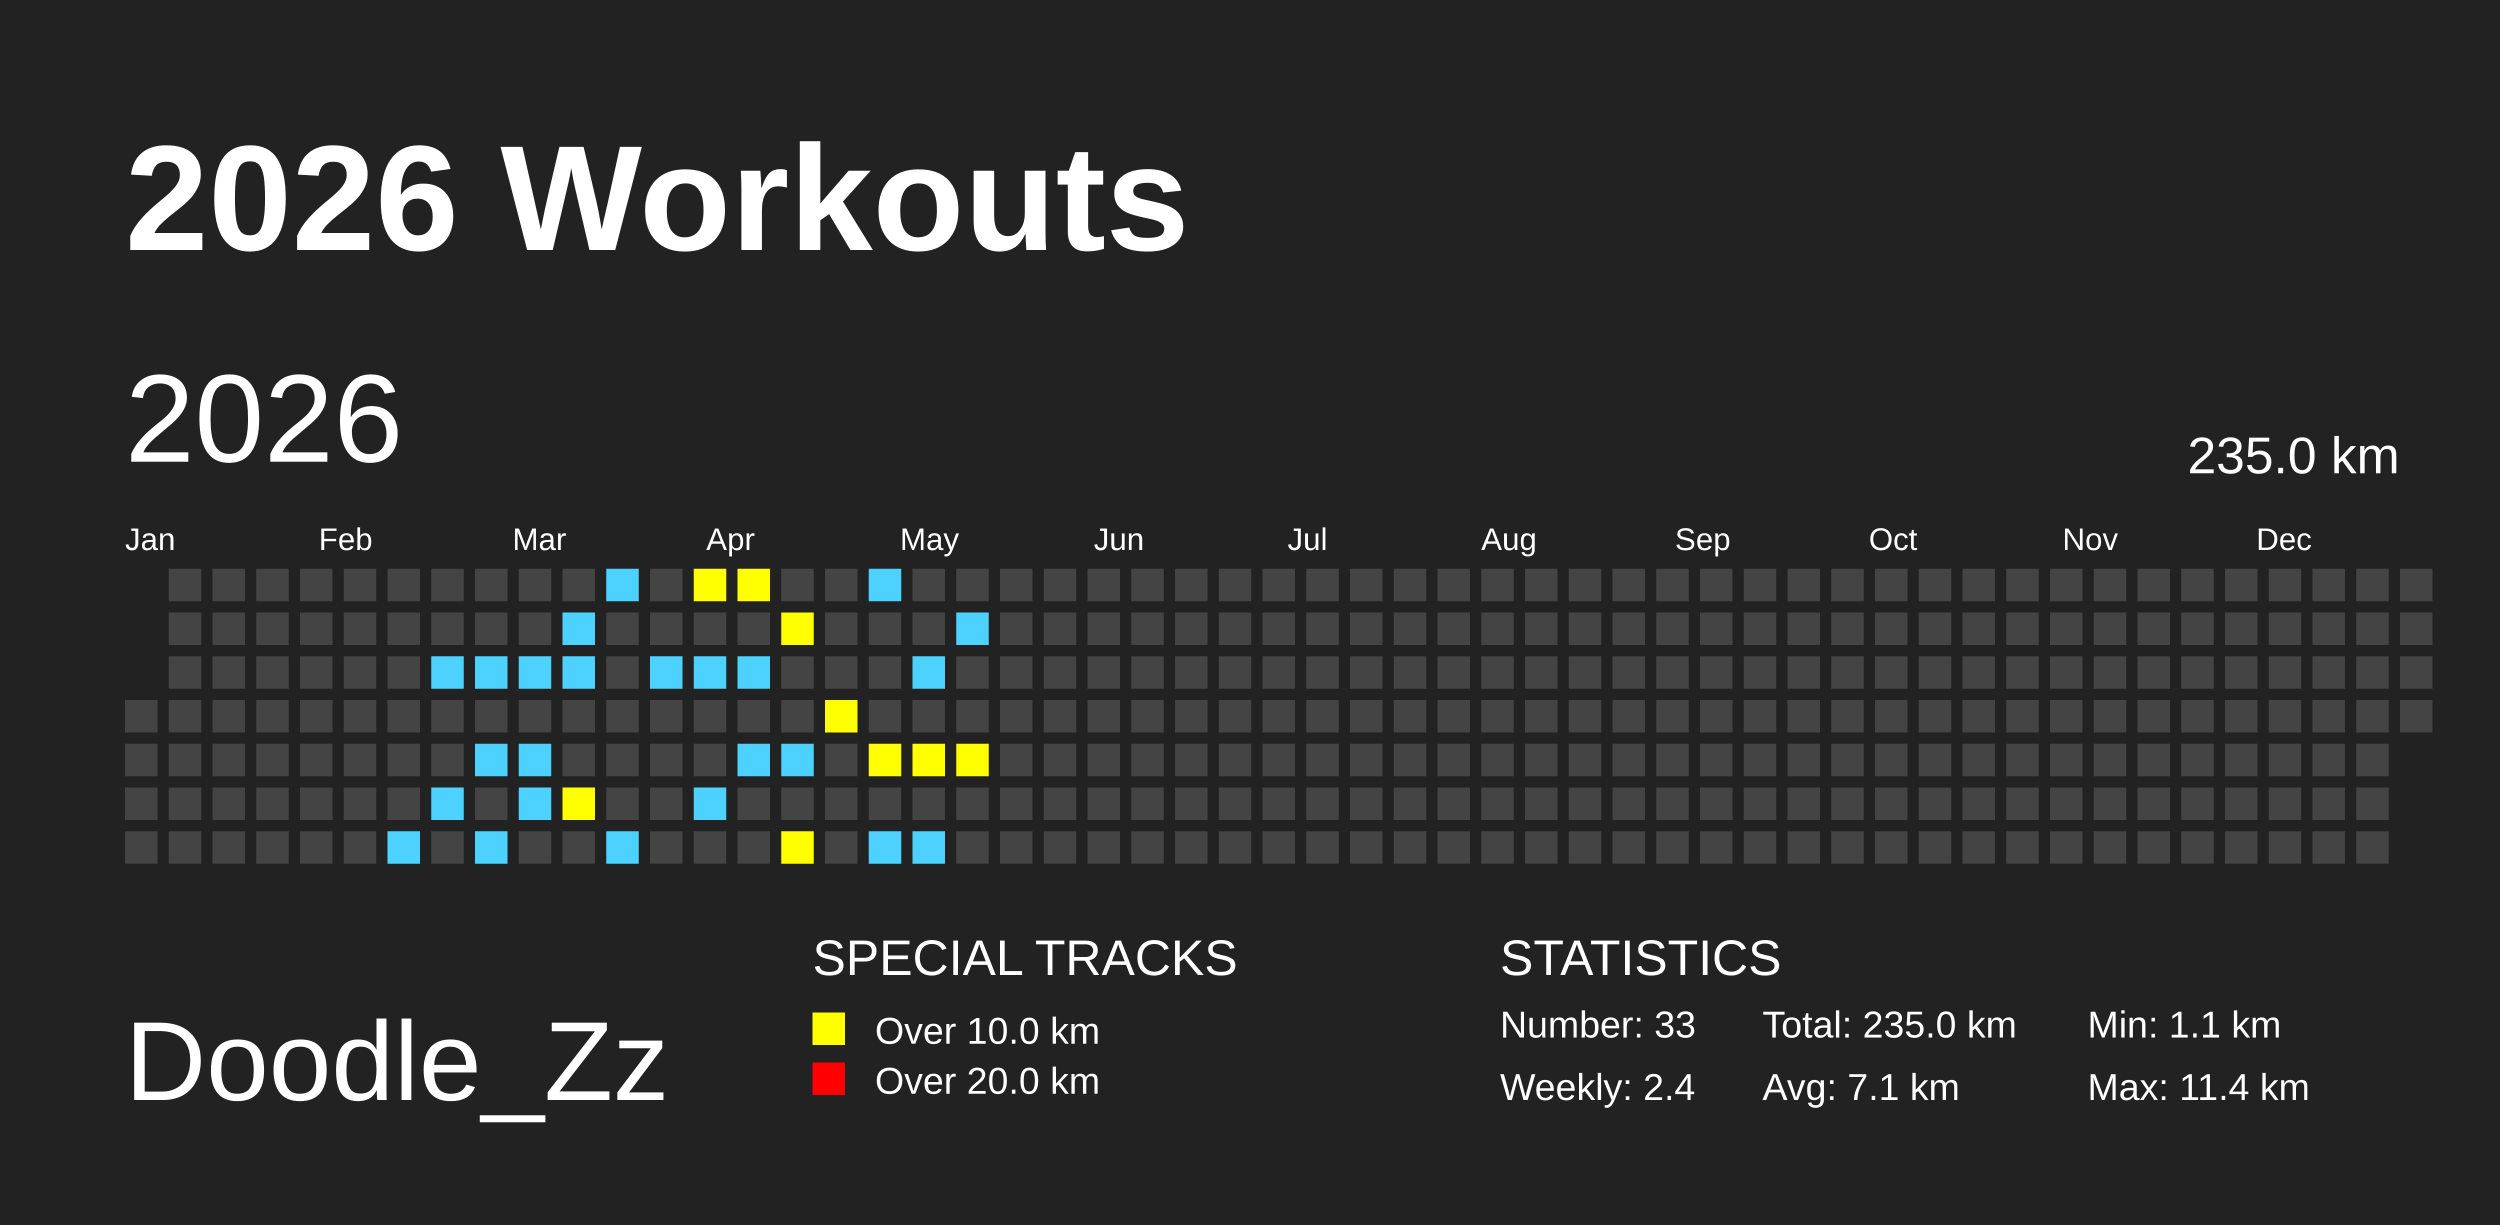
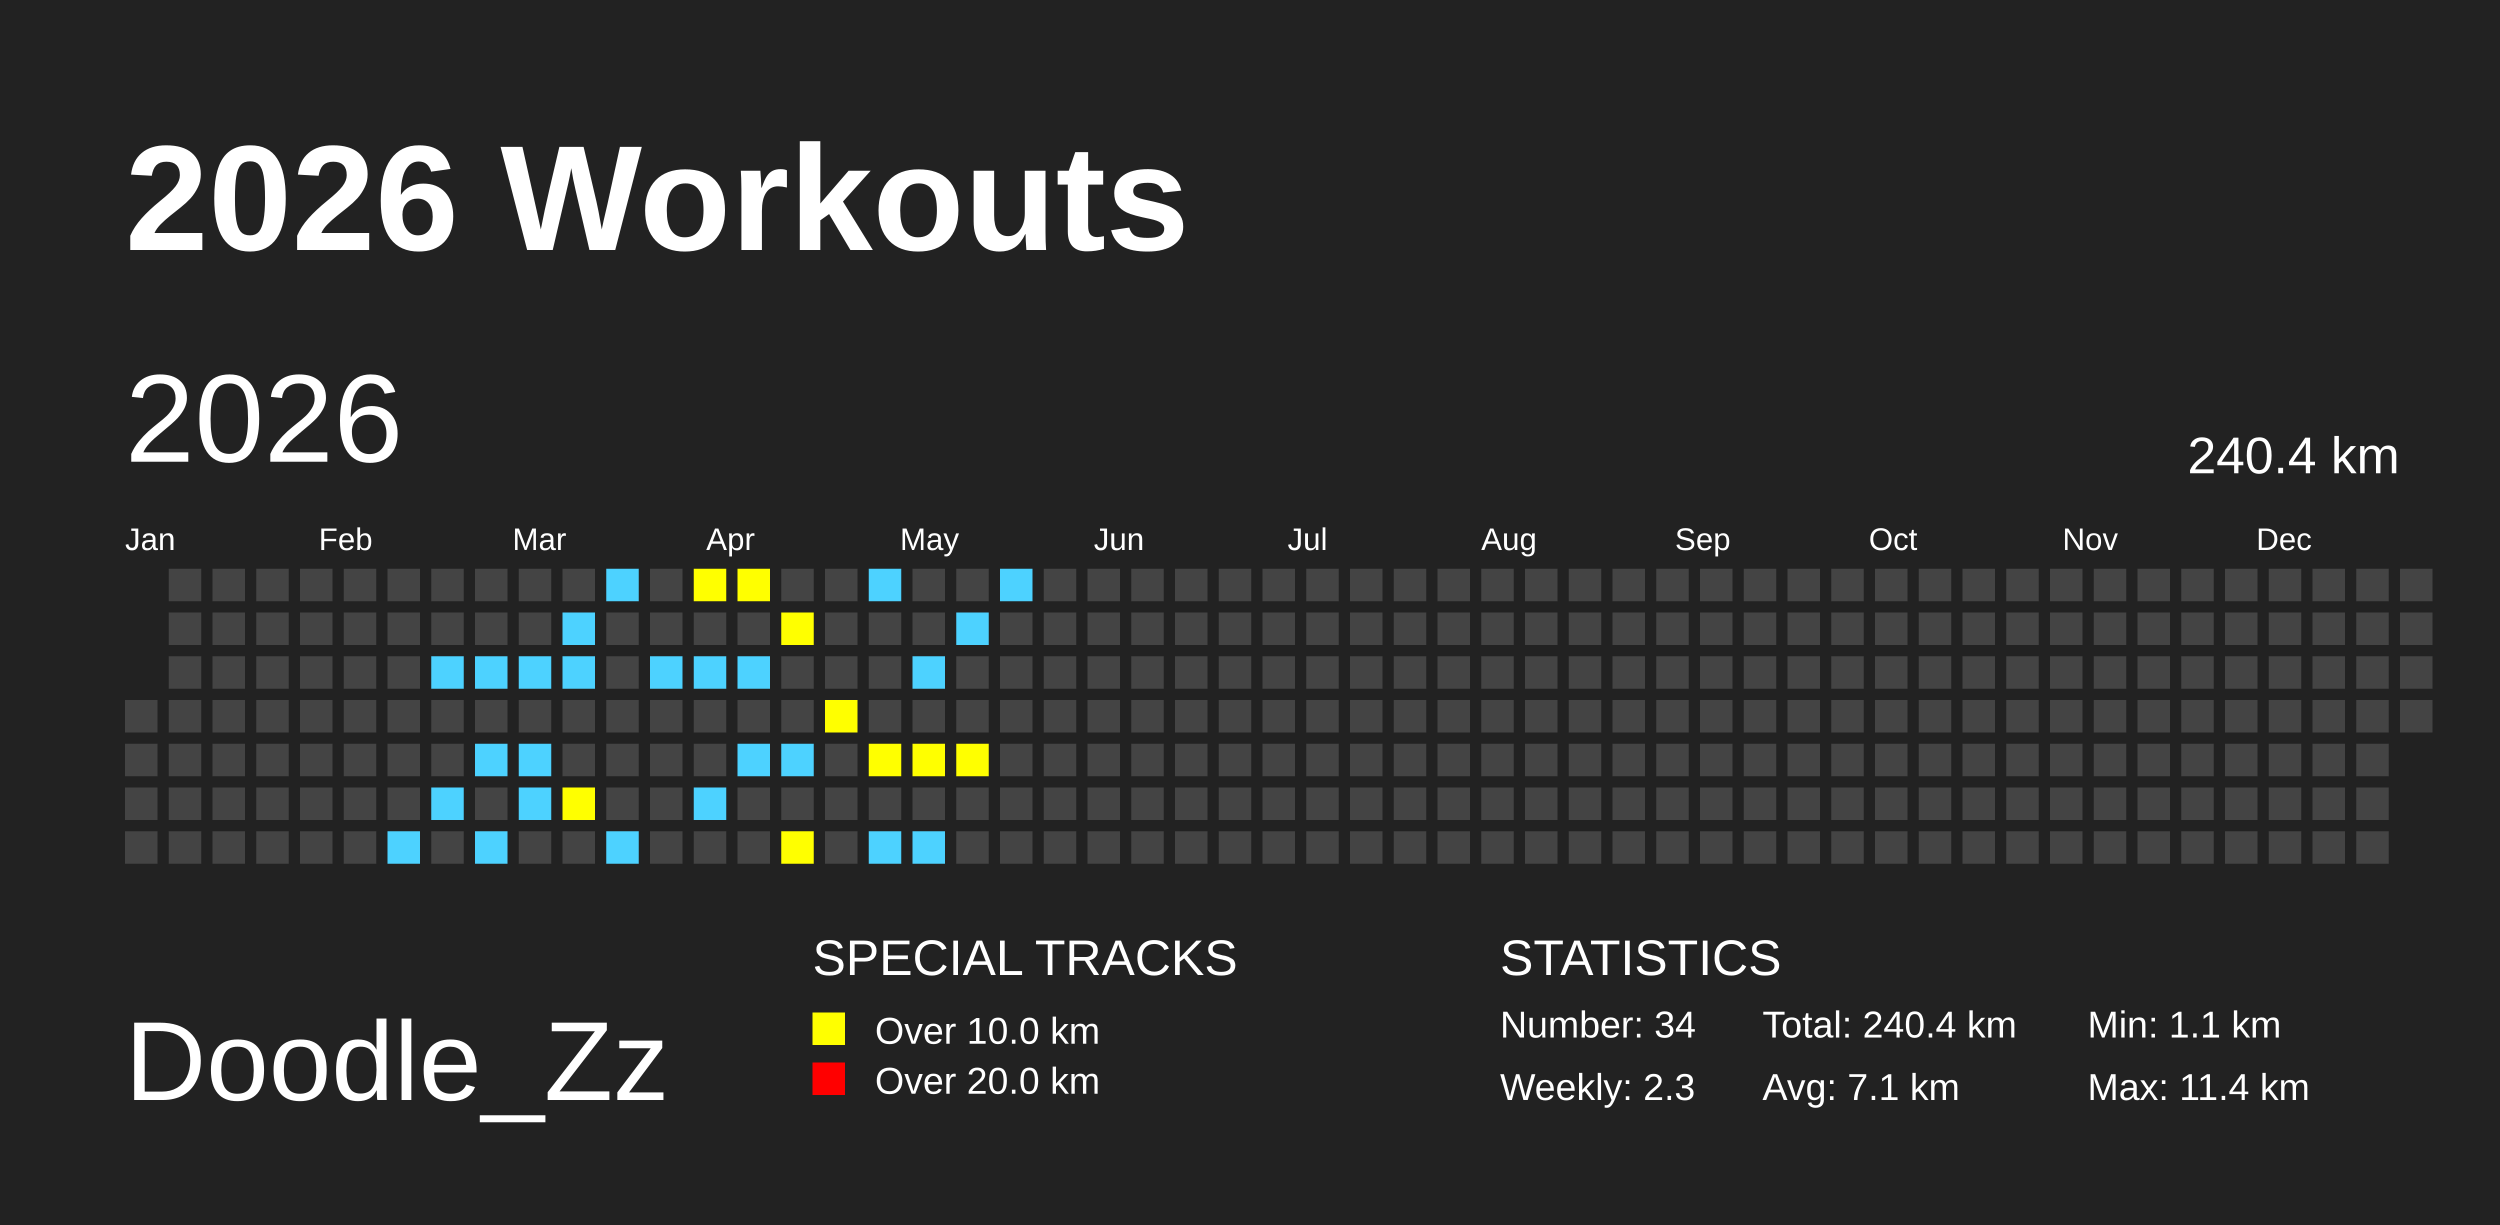
<svg xmlns="http://www.w3.org/2000/svg" baseProfile="full" height="98mm" version="1.1" viewBox="0,0,200,98" width="200mm">
  <defs />
  <rect fill="#222222" height="98" width="200" x="0" y="0" />
  <text fill="#FFFFFF" style="font-size:12px; font-family:Arial; font-weight:bold;" x="10" y="20">2026 Workouts</text>
  <text fill="#FFFFFF" style="font-size:9px; font-family:Arial" x="10" y="88">Doodle_Zz</text>
  <text fill="#FFFFFF" style="font-size:4px; font-family:Arial" x="65" y="78">SPECIAL TRACKS</text>
  <rect fill="yellow" height="2.6" width="2.6" x="65" y="81" />
  <text fill="#FFFFFF" style="font-size:3px; font-family:Arial" x="70" y="83.5">Over 10.0 km</text>
  <rect fill="red" height="2.6" width="2.6" x="65" y="85" />
  <text fill="#FFFFFF" style="font-size:3px; font-family:Arial" x="70" y="87.5">Over 20.0 km</text>
  <text fill="#FFFFFF" style="font-size:4px; font-family:Arial" x="120" y="78">STATISTICS</text>
-   <text fill="#FFFFFF" style="font-size:3px; font-family:Arial" x="120" y="83">Number: 33</text>
-   <text fill="#FFFFFF" style="font-size:3px; font-family:Arial" x="120" y="88">Weekly: 2.4</text>
-   <text fill="#FFFFFF" style="font-size:3px; font-family:Arial" x="141" y="83">Total: 235.0 km</text>
+   <text fill="#FFFFFF" style="font-size:3px; font-family:Arial" x="120" y="83">Number: 34</text>
+   <text fill="#FFFFFF" style="font-size:3px; font-family:Arial" x="120" y="88">Weekly: 2.3</text>
+   <text fill="#FFFFFF" style="font-size:3px; font-family:Arial" x="141" y="83">Total: 240.4 km</text>
  <text fill="#FFFFFF" style="font-size:3px; font-family:Arial" x="141" y="88">Avg: 7.1 km</text>
  <text fill="#FFFFFF" style="font-size:3px; font-family:Arial" x="167" y="83">Min: 1.1 km</text>
  <text fill="#FFFFFF" style="font-size:3px; font-family:Arial" x="167" y="88">Max: 11.4 km</text>
  <text dominant-baseline="hanging" fill="#FFFFFF" style="font-size:10.0px; font-family:Arial;" x="10" y="30">2026</text>
-   <text dominant-baseline="hanging" fill="#FFFFFF" style="font-size:4.125px; font-family:Arial;" x="175" y="35">235.0 km</text>
+   <text dominant-baseline="hanging" fill="#FFFFFF" style="font-size:4.125px; font-family:Arial;" x="175" y="35">240.4 km</text>
  <text fill="#FFFFFF" style="font-size:2.5px; font-family:Arial" x="10.0" y="44">Jan</text>
  <text fill="#FFFFFF" style="font-size:2.5px; font-family:Arial" x="25.5" y="44">Feb</text>
  <text fill="#FFFFFF" style="font-size:2.5px; font-family:Arial" x="41.0" y="44">Mar</text>
  <text fill="#FFFFFF" style="font-size:2.5px; font-family:Arial" x="56.5" y="44">Apr</text>
  <text fill="#FFFFFF" style="font-size:2.5px; font-family:Arial" x="72.0" y="44">May</text>
  <text fill="#FFFFFF" style="font-size:2.5px; font-family:Arial" x="87.5" y="44">Jun</text>
  <text fill="#FFFFFF" style="font-size:2.5px; font-family:Arial" x="103.0" y="44">Jul</text>
  <text fill="#FFFFFF" style="font-size:2.5px; font-family:Arial" x="118.5" y="44">Aug</text>
  <text fill="#FFFFFF" style="font-size:2.5px; font-family:Arial" x="134.0" y="44">Sep</text>
  <text fill="#FFFFFF" style="font-size:2.5px; font-family:Arial" x="149.5" y="44">Oct</text>
  <text fill="#FFFFFF" style="font-size:2.5px; font-family:Arial" x="165.0" y="44">Nov</text>
  <text fill="#FFFFFF" style="font-size:2.5px; font-family:Arial" x="180.5" y="44">Dec</text>
  <rect fill="#444444" height="2.6" width="2.6" x="10.0" y="56.0" />
  <rect fill="#444444" height="2.6" width="2.6" x="10.0" y="59.5" />
  <rect fill="#444444" height="2.6" width="2.6" x="10.0" y="63.0" />
  <rect fill="#444444" height="2.6" width="2.6" x="10.0" y="66.5" />
  <rect fill="#444444" height="2.6" width="2.6" x="13.5" y="45.5" />
  <rect fill="#444444" height="2.6" width="2.6" x="13.5" y="49.0" />
  <rect fill="#444444" height="2.6" width="2.6" x="13.5" y="52.5" />
  <rect fill="#444444" height="2.6" width="2.6" x="13.5" y="56.0" />
  <rect fill="#444444" height="2.6" width="2.6" x="13.5" y="59.5" />
  <rect fill="#444444" height="2.6" width="2.6" x="13.5" y="63.0" />
  <rect fill="#444444" height="2.6" width="2.6" x="13.5" y="66.5" />
  <rect fill="#444444" height="2.6" width="2.6" x="17.0" y="45.5" />
  <rect fill="#444444" height="2.6" width="2.6" x="17.0" y="49.0" />
  <rect fill="#444444" height="2.6" width="2.6" x="17.0" y="52.5" />
  <rect fill="#444444" height="2.6" width="2.6" x="17.0" y="56.0" />
  <rect fill="#444444" height="2.6" width="2.6" x="17.0" y="59.5" />
  <rect fill="#444444" height="2.6" width="2.6" x="17.0" y="63.0" />
  <rect fill="#444444" height="2.6" width="2.6" x="17.0" y="66.5" />
  <rect fill="#444444" height="2.6" width="2.6" x="20.5" y="45.5" />
  <rect fill="#444444" height="2.6" width="2.6" x="20.5" y="49.0" />
  <rect fill="#444444" height="2.6" width="2.6" x="20.5" y="52.5" />
  <rect fill="#444444" height="2.6" width="2.6" x="20.5" y="56.0" />
  <rect fill="#444444" height="2.6" width="2.6" x="20.5" y="59.5" />
  <rect fill="#444444" height="2.6" width="2.6" x="20.5" y="63.0" />
  <rect fill="#444444" height="2.6" width="2.6" x="20.5" y="66.5" />
  <rect fill="#444444" height="2.6" width="2.6" x="24.0" y="45.5" />
  <rect fill="#444444" height="2.6" width="2.6" x="24.0" y="49.0" />
  <rect fill="#444444" height="2.6" width="2.6" x="24.0" y="52.5" />
  <rect fill="#444444" height="2.6" width="2.6" x="24.0" y="56.0" />
  <rect fill="#444444" height="2.6" width="2.6" x="24.0" y="59.5" />
  <rect fill="#444444" height="2.6" width="2.6" x="24.0" y="63.0" />
  <rect fill="#444444" height="2.6" width="2.6" x="24.0" y="66.5" />
  <rect fill="#444444" height="2.6" width="2.6" x="27.5" y="45.5" />
  <rect fill="#444444" height="2.6" width="2.6" x="27.5" y="49.0" />
  <rect fill="#444444" height="2.6" width="2.6" x="27.5" y="52.5" />
  <rect fill="#444444" height="2.6" width="2.6" x="27.5" y="56.0" />
  <rect fill="#444444" height="2.6" width="2.6" x="27.5" y="59.5" />
  <rect fill="#444444" height="2.6" width="2.6" x="27.5" y="63.0" />
  <rect fill="#444444" height="2.6" width="2.6" x="27.5" y="66.5" />
  <rect fill="#444444" height="2.6" width="2.6" x="31.0" y="45.5" />
  <rect fill="#444444" height="2.6" width="2.6" x="31.0" y="49.0" />
  <rect fill="#444444" height="2.6" width="2.6" x="31.0" y="52.5" />
  <rect fill="#444444" height="2.6" width="2.6" x="31.0" y="56.0" />
  <rect fill="#444444" height="2.6" width="2.6" x="31.0" y="59.5" />
  <rect fill="#444444" height="2.6" width="2.6" x="31.0" y="63.0" />
  <rect fill="#4DD2FF" height="2.6" width="2.6" x="31.0" y="66.5" />
  <rect fill="#444444" height="2.6" width="2.6" x="34.5" y="45.5" />
  <rect fill="#444444" height="2.6" width="2.6" x="34.5" y="49.0" />
  <rect fill="#4DD2FF" height="2.6" width="2.6" x="34.5" y="52.5" />
  <rect fill="#444444" height="2.6" width="2.6" x="34.5" y="56.0" />
  <rect fill="#444444" height="2.6" width="2.6" x="34.5" y="59.5" />
  <rect fill="#4DD2FF" height="2.6" width="2.6" x="34.5" y="63.0" />
  <rect fill="#444444" height="2.6" width="2.6" x="34.5" y="66.5" />
  <rect fill="#444444" height="2.6" width="2.6" x="38.0" y="45.5" />
  <rect fill="#444444" height="2.6" width="2.6" x="38.0" y="49.0" />
  <rect fill="#4DD2FF" height="2.6" width="2.6" x="38.0" y="52.5" />
  <rect fill="#444444" height="2.6" width="2.6" x="38.0" y="56.0" />
  <rect fill="#4DD2FF" height="2.6" width="2.6" x="38.0" y="59.5" />
  <rect fill="#444444" height="2.6" width="2.6" x="38.0" y="63.0" />
  <rect fill="#4DD2FF" height="2.6" width="2.6" x="38.0" y="66.5" />
  <rect fill="#444444" height="2.6" width="2.6" x="41.5" y="45.5" />
  <rect fill="#444444" height="2.6" width="2.6" x="41.5" y="49.0" />
  <rect fill="#4DD2FF" height="2.6" width="2.6" x="41.5" y="52.5" />
  <rect fill="#444444" height="2.6" width="2.6" x="41.5" y="56.0" />
  <rect fill="#4DD2FF" height="2.6" width="2.6" x="41.5" y="59.5" />
  <rect fill="#4DD2FF" height="2.6" width="2.6" x="41.5" y="63.0" />
  <rect fill="#444444" height="2.6" width="2.6" x="41.5" y="66.5" />
  <rect fill="#444444" height="2.6" width="2.6" x="45.0" y="45.5" />
  <rect fill="#4DD2FF" height="2.6" width="2.6" x="45.0" y="49.0" />
  <rect fill="#4DD2FF" height="2.6" width="2.6" x="45.0" y="52.5" />
  <rect fill="#444444" height="2.6" width="2.6" x="45.0" y="56.0" />
  <rect fill="#444444" height="2.6" width="2.6" x="45.0" y="59.5" />
  <rect fill="yellow" height="2.6" width="2.6" x="45.0" y="63.0" />
  <rect fill="#444444" height="2.6" width="2.6" x="45.0" y="66.5" />
  <rect fill="#4DD2FF" height="2.6" width="2.6" x="48.5" y="45.5" />
  <rect fill="#444444" height="2.6" width="2.6" x="48.5" y="49.0" />
  <rect fill="#444444" height="2.6" width="2.6" x="48.5" y="52.5" />
  <rect fill="#444444" height="2.6" width="2.6" x="48.5" y="56.0" />
  <rect fill="#444444" height="2.6" width="2.6" x="48.5" y="59.5" />
  <rect fill="#444444" height="2.6" width="2.6" x="48.5" y="63.0" />
  <rect fill="#4DD2FF" height="2.6" width="2.6" x="48.5" y="66.5" />
  <rect fill="#444444" height="2.6" width="2.6" x="52.0" y="45.5" />
  <rect fill="#444444" height="2.6" width="2.6" x="52.0" y="49.0" />
  <rect fill="#4DD2FF" height="2.6" width="2.6" x="52.0" y="52.5" />
  <rect fill="#444444" height="2.6" width="2.6" x="52.0" y="56.0" />
  <rect fill="#444444" height="2.6" width="2.6" x="52.0" y="59.5" />
  <rect fill="#444444" height="2.6" width="2.6" x="52.0" y="63.0" />
  <rect fill="#444444" height="2.6" width="2.6" x="52.0" y="66.5" />
  <rect fill="yellow" height="2.6" width="2.6" x="55.5" y="45.5" />
  <rect fill="#444444" height="2.6" width="2.6" x="55.5" y="49.0" />
  <rect fill="#4DD2FF" height="2.6" width="2.6" x="55.5" y="52.5" />
  <rect fill="#444444" height="2.6" width="2.6" x="55.5" y="56.0" />
  <rect fill="#444444" height="2.6" width="2.6" x="55.5" y="59.5" />
  <rect fill="#4DD2FF" height="2.6" width="2.6" x="55.5" y="63.0" />
  <rect fill="#444444" height="2.6" width="2.6" x="55.5" y="66.5" />
  <rect fill="yellow" height="2.6" width="2.6" x="59.0" y="45.5" />
  <rect fill="#444444" height="2.6" width="2.6" x="59.0" y="49.0" />
  <rect fill="#4DD2FF" height="2.6" width="2.6" x="59.0" y="52.5" />
  <rect fill="#444444" height="2.6" width="2.6" x="59.0" y="56.0" />
  <rect fill="#4DD2FF" height="2.6" width="2.6" x="59.0" y="59.5" />
  <rect fill="#444444" height="2.6" width="2.6" x="59.0" y="63.0" />
  <rect fill="#444444" height="2.6" width="2.6" x="59.0" y="66.5" />
  <rect fill="#444444" height="2.6" width="2.6" x="62.5" y="45.5" />
  <rect fill="yellow" height="2.6" width="2.6" x="62.5" y="49.0" />
  <rect fill="#444444" height="2.6" width="2.6" x="62.5" y="52.5" />
  <rect fill="#444444" height="2.6" width="2.6" x="62.5" y="56.0" />
  <rect fill="#4DD2FF" height="2.6" width="2.6" x="62.5" y="59.5" />
  <rect fill="#444444" height="2.6" width="2.6" x="62.5" y="63.0" />
  <rect fill="yellow" height="2.6" width="2.6" x="62.5" y="66.5" />
  <rect fill="#444444" height="2.6" width="2.6" x="66.0" y="45.5" />
  <rect fill="#444444" height="2.6" width="2.6" x="66.0" y="49.0" />
  <rect fill="#444444" height="2.6" width="2.6" x="66.0" y="52.5" />
  <rect fill="yellow" height="2.6" width="2.6" x="66.0" y="56.0" />
  <rect fill="#444444" height="2.6" width="2.6" x="66.0" y="59.5" />
  <rect fill="#444444" height="2.6" width="2.6" x="66.0" y="63.0" />
  <rect fill="#444444" height="2.6" width="2.6" x="66.0" y="66.5" />
  <rect fill="#4DD2FF" height="2.6" width="2.6" x="69.5" y="45.5" />
  <rect fill="#444444" height="2.6" width="2.6" x="69.5" y="49.0" />
  <rect fill="#444444" height="2.6" width="2.6" x="69.5" y="52.5" />
  <rect fill="#444444" height="2.6" width="2.6" x="69.5" y="56.0" />
  <rect fill="yellow" height="2.6" width="2.6" x="69.5" y="59.5" />
  <rect fill="#444444" height="2.6" width="2.6" x="69.5" y="63.0" />
  <rect fill="#4DD2FF" height="2.6" width="2.6" x="69.5" y="66.5" />
  <rect fill="#444444" height="2.6" width="2.6" x="73.0" y="45.5" />
  <rect fill="#444444" height="2.6" width="2.6" x="73.0" y="49.0" />
  <rect fill="#4DD2FF" height="2.6" width="2.6" x="73.0" y="52.5" />
  <rect fill="#444444" height="2.6" width="2.6" x="73.0" y="56.0" />
  <rect fill="yellow" height="2.6" width="2.6" x="73.0" y="59.5" />
  <rect fill="#444444" height="2.6" width="2.6" x="73.0" y="63.0" />
  <rect fill="#4DD2FF" height="2.6" width="2.6" x="73.0" y="66.5" />
  <rect fill="#444444" height="2.6" width="2.6" x="76.5" y="45.5" />
  <rect fill="#4DD2FF" height="2.6" width="2.6" x="76.5" y="49.0" />
  <rect fill="#444444" height="2.6" width="2.6" x="76.5" y="52.5" />
  <rect fill="#444444" height="2.6" width="2.6" x="76.5" y="56.0" />
  <rect fill="yellow" height="2.6" width="2.6" x="76.5" y="59.5" />
  <rect fill="#444444" height="2.6" width="2.6" x="76.5" y="63.0" />
  <rect fill="#444444" height="2.6" width="2.6" x="76.5" y="66.5" />
-   <rect fill="#444444" height="2.6" width="2.6" x="80.0" y="45.5" />
+   <rect fill="#4DD2FF" height="2.6" width="2.6" x="80.0" y="45.5" />
  <rect fill="#444444" height="2.6" width="2.6" x="80.0" y="49.0" />
  <rect fill="#444444" height="2.6" width="2.6" x="80.0" y="52.5" />
  <rect fill="#444444" height="2.6" width="2.6" x="80.0" y="56.0" />
  <rect fill="#444444" height="2.6" width="2.6" x="80.0" y="59.5" />
  <rect fill="#444444" height="2.6" width="2.6" x="80.0" y="63.0" />
  <rect fill="#444444" height="2.6" width="2.6" x="80.0" y="66.5" />
  <rect fill="#444444" height="2.6" width="2.6" x="83.5" y="45.5" />
  <rect fill="#444444" height="2.6" width="2.6" x="83.5" y="49.0" />
  <rect fill="#444444" height="2.6" width="2.6" x="83.5" y="52.5" />
  <rect fill="#444444" height="2.6" width="2.6" x="83.5" y="56.0" />
  <rect fill="#444444" height="2.6" width="2.6" x="83.5" y="59.5" />
  <rect fill="#444444" height="2.6" width="2.6" x="83.5" y="63.0" />
  <rect fill="#444444" height="2.6" width="2.6" x="83.5" y="66.5" />
  <rect fill="#444444" height="2.6" width="2.6" x="87.0" y="45.5" />
  <rect fill="#444444" height="2.6" width="2.6" x="87.0" y="49.0" />
  <rect fill="#444444" height="2.6" width="2.6" x="87.0" y="52.5" />
  <rect fill="#444444" height="2.6" width="2.6" x="87.0" y="56.0" />
  <rect fill="#444444" height="2.6" width="2.6" x="87.0" y="59.5" />
  <rect fill="#444444" height="2.6" width="2.6" x="87.0" y="63.0" />
  <rect fill="#444444" height="2.6" width="2.6" x="87.0" y="66.5" />
  <rect fill="#444444" height="2.6" width="2.6" x="90.5" y="45.5" />
  <rect fill="#444444" height="2.6" width="2.6" x="90.5" y="49.0" />
  <rect fill="#444444" height="2.6" width="2.6" x="90.5" y="52.5" />
  <rect fill="#444444" height="2.6" width="2.6" x="90.5" y="56.0" />
  <rect fill="#444444" height="2.6" width="2.6" x="90.5" y="59.5" />
  <rect fill="#444444" height="2.6" width="2.6" x="90.5" y="63.0" />
  <rect fill="#444444" height="2.6" width="2.6" x="90.5" y="66.5" />
  <rect fill="#444444" height="2.6" width="2.6" x="94.0" y="45.5" />
  <rect fill="#444444" height="2.6" width="2.6" x="94.0" y="49.0" />
  <rect fill="#444444" height="2.6" width="2.6" x="94.0" y="52.5" />
  <rect fill="#444444" height="2.6" width="2.6" x="94.0" y="56.0" />
  <rect fill="#444444" height="2.6" width="2.6" x="94.0" y="59.5" />
  <rect fill="#444444" height="2.6" width="2.6" x="94.0" y="63.0" />
  <rect fill="#444444" height="2.6" width="2.6" x="94.0" y="66.5" />
  <rect fill="#444444" height="2.6" width="2.6" x="97.5" y="45.5" />
  <rect fill="#444444" height="2.6" width="2.6" x="97.5" y="49.0" />
  <rect fill="#444444" height="2.6" width="2.6" x="97.5" y="52.5" />
  <rect fill="#444444" height="2.6" width="2.6" x="97.5" y="56.0" />
  <rect fill="#444444" height="2.6" width="2.6" x="97.5" y="59.5" />
  <rect fill="#444444" height="2.6" width="2.6" x="97.5" y="63.0" />
  <rect fill="#444444" height="2.6" width="2.6" x="97.5" y="66.5" />
  <rect fill="#444444" height="2.6" width="2.6" x="101.0" y="45.5" />
  <rect fill="#444444" height="2.6" width="2.6" x="101.0" y="49.0" />
  <rect fill="#444444" height="2.6" width="2.6" x="101.0" y="52.5" />
  <rect fill="#444444" height="2.6" width="2.6" x="101.0" y="56.0" />
  <rect fill="#444444" height="2.6" width="2.6" x="101.0" y="59.5" />
  <rect fill="#444444" height="2.6" width="2.6" x="101.0" y="63.0" />
  <rect fill="#444444" height="2.6" width="2.6" x="101.0" y="66.5" />
  <rect fill="#444444" height="2.6" width="2.6" x="104.5" y="45.5" />
  <rect fill="#444444" height="2.6" width="2.6" x="104.5" y="49.0" />
  <rect fill="#444444" height="2.6" width="2.6" x="104.5" y="52.5" />
  <rect fill="#444444" height="2.6" width="2.6" x="104.5" y="56.0" />
  <rect fill="#444444" height="2.6" width="2.6" x="104.5" y="59.5" />
  <rect fill="#444444" height="2.6" width="2.6" x="104.5" y="63.0" />
  <rect fill="#444444" height="2.6" width="2.6" x="104.5" y="66.5" />
  <rect fill="#444444" height="2.6" width="2.6" x="108.0" y="45.5" />
  <rect fill="#444444" height="2.6" width="2.6" x="108.0" y="49.0" />
  <rect fill="#444444" height="2.6" width="2.6" x="108.0" y="52.5" />
  <rect fill="#444444" height="2.6" width="2.6" x="108.0" y="56.0" />
  <rect fill="#444444" height="2.6" width="2.6" x="108.0" y="59.5" />
  <rect fill="#444444" height="2.6" width="2.6" x="108.0" y="63.0" />
  <rect fill="#444444" height="2.6" width="2.6" x="108.0" y="66.5" />
  <rect fill="#444444" height="2.6" width="2.6" x="111.5" y="45.5" />
  <rect fill="#444444" height="2.6" width="2.6" x="111.5" y="49.0" />
  <rect fill="#444444" height="2.6" width="2.6" x="111.5" y="52.5" />
  <rect fill="#444444" height="2.6" width="2.6" x="111.5" y="56.0" />
  <rect fill="#444444" height="2.6" width="2.6" x="111.5" y="59.5" />
  <rect fill="#444444" height="2.6" width="2.6" x="111.5" y="63.0" />
  <rect fill="#444444" height="2.6" width="2.6" x="111.5" y="66.5" />
  <rect fill="#444444" height="2.6" width="2.6" x="115.0" y="45.5" />
  <rect fill="#444444" height="2.6" width="2.6" x="115.0" y="49.0" />
  <rect fill="#444444" height="2.6" width="2.6" x="115.0" y="52.5" />
  <rect fill="#444444" height="2.6" width="2.6" x="115.0" y="56.0" />
  <rect fill="#444444" height="2.6" width="2.6" x="115.0" y="59.5" />
  <rect fill="#444444" height="2.6" width="2.6" x="115.0" y="63.0" />
  <rect fill="#444444" height="2.6" width="2.6" x="115.0" y="66.5" />
  <rect fill="#444444" height="2.6" width="2.6" x="118.5" y="45.5" />
  <rect fill="#444444" height="2.6" width="2.6" x="118.5" y="49.0" />
  <rect fill="#444444" height="2.6" width="2.6" x="118.5" y="52.5" />
  <rect fill="#444444" height="2.6" width="2.6" x="118.5" y="56.0" />
  <rect fill="#444444" height="2.6" width="2.6" x="118.5" y="59.5" />
  <rect fill="#444444" height="2.6" width="2.6" x="118.5" y="63.0" />
  <rect fill="#444444" height="2.6" width="2.6" x="118.5" y="66.5" />
  <rect fill="#444444" height="2.6" width="2.6" x="122.0" y="45.5" />
  <rect fill="#444444" height="2.6" width="2.6" x="122.0" y="49.0" />
  <rect fill="#444444" height="2.6" width="2.6" x="122.0" y="52.5" />
  <rect fill="#444444" height="2.6" width="2.6" x="122.0" y="56.0" />
  <rect fill="#444444" height="2.6" width="2.6" x="122.0" y="59.5" />
  <rect fill="#444444" height="2.6" width="2.6" x="122.0" y="63.0" />
  <rect fill="#444444" height="2.6" width="2.6" x="122.0" y="66.5" />
  <rect fill="#444444" height="2.6" width="2.6" x="125.5" y="45.5" />
  <rect fill="#444444" height="2.6" width="2.6" x="125.5" y="49.0" />
  <rect fill="#444444" height="2.6" width="2.6" x="125.5" y="52.5" />
  <rect fill="#444444" height="2.6" width="2.6" x="125.5" y="56.0" />
  <rect fill="#444444" height="2.6" width="2.6" x="125.5" y="59.5" />
  <rect fill="#444444" height="2.6" width="2.6" x="125.5" y="63.0" />
  <rect fill="#444444" height="2.6" width="2.6" x="125.5" y="66.5" />
  <rect fill="#444444" height="2.6" width="2.6" x="129.0" y="45.5" />
  <rect fill="#444444" height="2.6" width="2.6" x="129.0" y="49.0" />
  <rect fill="#444444" height="2.6" width="2.6" x="129.0" y="52.5" />
  <rect fill="#444444" height="2.6" width="2.6" x="129.0" y="56.0" />
  <rect fill="#444444" height="2.6" width="2.6" x="129.0" y="59.5" />
  <rect fill="#444444" height="2.6" width="2.6" x="129.0" y="63.0" />
  <rect fill="#444444" height="2.6" width="2.6" x="129.0" y="66.5" />
  <rect fill="#444444" height="2.6" width="2.6" x="132.5" y="45.5" />
  <rect fill="#444444" height="2.6" width="2.6" x="132.5" y="49.0" />
  <rect fill="#444444" height="2.6" width="2.6" x="132.5" y="52.5" />
  <rect fill="#444444" height="2.6" width="2.6" x="132.5" y="56.0" />
  <rect fill="#444444" height="2.6" width="2.6" x="132.5" y="59.5" />
  <rect fill="#444444" height="2.6" width="2.6" x="132.5" y="63.0" />
  <rect fill="#444444" height="2.6" width="2.6" x="132.5" y="66.5" />
  <rect fill="#444444" height="2.6" width="2.6" x="136.0" y="45.5" />
  <rect fill="#444444" height="2.6" width="2.6" x="136.0" y="49.0" />
  <rect fill="#444444" height="2.6" width="2.6" x="136.0" y="52.5" />
  <rect fill="#444444" height="2.6" width="2.6" x="136.0" y="56.0" />
  <rect fill="#444444" height="2.6" width="2.6" x="136.0" y="59.5" />
  <rect fill="#444444" height="2.6" width="2.6" x="136.0" y="63.0" />
  <rect fill="#444444" height="2.6" width="2.6" x="136.0" y="66.5" />
  <rect fill="#444444" height="2.6" width="2.6" x="139.5" y="45.5" />
  <rect fill="#444444" height="2.6" width="2.6" x="139.5" y="49.0" />
  <rect fill="#444444" height="2.6" width="2.6" x="139.5" y="52.5" />
  <rect fill="#444444" height="2.6" width="2.6" x="139.5" y="56.0" />
  <rect fill="#444444" height="2.6" width="2.6" x="139.5" y="59.5" />
  <rect fill="#444444" height="2.6" width="2.6" x="139.5" y="63.0" />
  <rect fill="#444444" height="2.6" width="2.6" x="139.5" y="66.5" />
  <rect fill="#444444" height="2.6" width="2.6" x="143.0" y="45.5" />
  <rect fill="#444444" height="2.6" width="2.6" x="143.0" y="49.0" />
  <rect fill="#444444" height="2.6" width="2.6" x="143.0" y="52.5" />
  <rect fill="#444444" height="2.6" width="2.6" x="143.0" y="56.0" />
  <rect fill="#444444" height="2.6" width="2.6" x="143.0" y="59.5" />
  <rect fill="#444444" height="2.6" width="2.6" x="143.0" y="63.0" />
  <rect fill="#444444" height="2.6" width="2.6" x="143.0" y="66.5" />
  <rect fill="#444444" height="2.6" width="2.6" x="146.5" y="45.5" />
  <rect fill="#444444" height="2.6" width="2.6" x="146.5" y="49.0" />
  <rect fill="#444444" height="2.6" width="2.6" x="146.5" y="52.5" />
  <rect fill="#444444" height="2.6" width="2.6" x="146.5" y="56.0" />
  <rect fill="#444444" height="2.6" width="2.6" x="146.5" y="59.5" />
  <rect fill="#444444" height="2.6" width="2.6" x="146.5" y="63.0" />
  <rect fill="#444444" height="2.6" width="2.6" x="146.5" y="66.5" />
  <rect fill="#444444" height="2.6" width="2.6" x="150.0" y="45.5" />
  <rect fill="#444444" height="2.6" width="2.6" x="150.0" y="49.0" />
  <rect fill="#444444" height="2.6" width="2.6" x="150.0" y="52.5" />
  <rect fill="#444444" height="2.6" width="2.6" x="150.0" y="56.0" />
  <rect fill="#444444" height="2.6" width="2.6" x="150.0" y="59.5" />
  <rect fill="#444444" height="2.6" width="2.6" x="150.0" y="63.0" />
  <rect fill="#444444" height="2.6" width="2.6" x="150.0" y="66.5" />
  <rect fill="#444444" height="2.6" width="2.6" x="153.5" y="45.5" />
  <rect fill="#444444" height="2.6" width="2.6" x="153.5" y="49.0" />
  <rect fill="#444444" height="2.6" width="2.6" x="153.5" y="52.5" />
  <rect fill="#444444" height="2.6" width="2.6" x="153.5" y="56.0" />
  <rect fill="#444444" height="2.6" width="2.6" x="153.5" y="59.5" />
  <rect fill="#444444" height="2.6" width="2.6" x="153.5" y="63.0" />
  <rect fill="#444444" height="2.6" width="2.6" x="153.5" y="66.5" />
  <rect fill="#444444" height="2.6" width="2.6" x="157.0" y="45.5" />
  <rect fill="#444444" height="2.6" width="2.6" x="157.0" y="49.0" />
  <rect fill="#444444" height="2.6" width="2.6" x="157.0" y="52.5" />
  <rect fill="#444444" height="2.6" width="2.6" x="157.0" y="56.0" />
  <rect fill="#444444" height="2.6" width="2.6" x="157.0" y="59.5" />
  <rect fill="#444444" height="2.6" width="2.6" x="157.0" y="63.0" />
  <rect fill="#444444" height="2.6" width="2.6" x="157.0" y="66.5" />
  <rect fill="#444444" height="2.6" width="2.6" x="160.5" y="45.5" />
  <rect fill="#444444" height="2.6" width="2.6" x="160.5" y="49.0" />
  <rect fill="#444444" height="2.6" width="2.6" x="160.5" y="52.5" />
  <rect fill="#444444" height="2.6" width="2.6" x="160.5" y="56.0" />
  <rect fill="#444444" height="2.6" width="2.6" x="160.5" y="59.5" />
  <rect fill="#444444" height="2.6" width="2.6" x="160.5" y="63.0" />
  <rect fill="#444444" height="2.6" width="2.6" x="160.5" y="66.5" />
  <rect fill="#444444" height="2.6" width="2.6" x="164.0" y="45.5" />
  <rect fill="#444444" height="2.6" width="2.6" x="164.0" y="49.0" />
  <rect fill="#444444" height="2.6" width="2.6" x="164.0" y="52.5" />
  <rect fill="#444444" height="2.6" width="2.6" x="164.0" y="56.0" />
  <rect fill="#444444" height="2.6" width="2.6" x="164.0" y="59.5" />
  <rect fill="#444444" height="2.6" width="2.6" x="164.0" y="63.0" />
  <rect fill="#444444" height="2.6" width="2.6" x="164.0" y="66.5" />
  <rect fill="#444444" height="2.6" width="2.6" x="167.5" y="45.5" />
  <rect fill="#444444" height="2.6" width="2.6" x="167.5" y="49.0" />
  <rect fill="#444444" height="2.6" width="2.6" x="167.5" y="52.5" />
  <rect fill="#444444" height="2.6" width="2.6" x="167.5" y="56.0" />
  <rect fill="#444444" height="2.6" width="2.6" x="167.5" y="59.5" />
  <rect fill="#444444" height="2.6" width="2.6" x="167.5" y="63.0" />
  <rect fill="#444444" height="2.6" width="2.6" x="167.5" y="66.5" />
  <rect fill="#444444" height="2.6" width="2.6" x="171.0" y="45.5" />
  <rect fill="#444444" height="2.6" width="2.6" x="171.0" y="49.0" />
  <rect fill="#444444" height="2.6" width="2.6" x="171.0" y="52.5" />
  <rect fill="#444444" height="2.6" width="2.6" x="171.0" y="56.0" />
  <rect fill="#444444" height="2.6" width="2.6" x="171.0" y="59.5" />
  <rect fill="#444444" height="2.6" width="2.6" x="171.0" y="63.0" />
  <rect fill="#444444" height="2.6" width="2.6" x="171.0" y="66.5" />
  <rect fill="#444444" height="2.6" width="2.6" x="174.5" y="45.5" />
  <rect fill="#444444" height="2.6" width="2.6" x="174.5" y="49.0" />
  <rect fill="#444444" height="2.6" width="2.6" x="174.5" y="52.5" />
  <rect fill="#444444" height="2.6" width="2.6" x="174.5" y="56.0" />
  <rect fill="#444444" height="2.6" width="2.6" x="174.5" y="59.5" />
  <rect fill="#444444" height="2.6" width="2.6" x="174.5" y="63.0" />
  <rect fill="#444444" height="2.6" width="2.6" x="174.5" y="66.5" />
  <rect fill="#444444" height="2.6" width="2.6" x="178.0" y="45.5" />
  <rect fill="#444444" height="2.6" width="2.6" x="178.0" y="49.0" />
  <rect fill="#444444" height="2.6" width="2.6" x="178.0" y="52.5" />
  <rect fill="#444444" height="2.6" width="2.6" x="178.0" y="56.0" />
  <rect fill="#444444" height="2.6" width="2.6" x="178.0" y="59.5" />
  <rect fill="#444444" height="2.6" width="2.6" x="178.0" y="63.0" />
  <rect fill="#444444" height="2.6" width="2.6" x="178.0" y="66.5" />
  <rect fill="#444444" height="2.6" width="2.6" x="181.5" y="45.5" />
  <rect fill="#444444" height="2.6" width="2.6" x="181.5" y="49.0" />
  <rect fill="#444444" height="2.6" width="2.6" x="181.5" y="52.5" />
  <rect fill="#444444" height="2.6" width="2.6" x="181.5" y="56.0" />
  <rect fill="#444444" height="2.6" width="2.6" x="181.5" y="59.5" />
  <rect fill="#444444" height="2.6" width="2.6" x="181.5" y="63.0" />
  <rect fill="#444444" height="2.6" width="2.6" x="181.5" y="66.5" />
  <rect fill="#444444" height="2.6" width="2.6" x="185.0" y="45.5" />
  <rect fill="#444444" height="2.6" width="2.6" x="185.0" y="49.0" />
  <rect fill="#444444" height="2.6" width="2.6" x="185.0" y="52.5" />
  <rect fill="#444444" height="2.6" width="2.6" x="185.0" y="56.0" />
  <rect fill="#444444" height="2.6" width="2.6" x="185.0" y="59.5" />
  <rect fill="#444444" height="2.6" width="2.6" x="185.0" y="63.0" />
  <rect fill="#444444" height="2.6" width="2.6" x="185.0" y="66.5" />
  <rect fill="#444444" height="2.6" width="2.6" x="188.5" y="45.5" />
  <rect fill="#444444" height="2.6" width="2.6" x="188.5" y="49.0" />
  <rect fill="#444444" height="2.6" width="2.6" x="188.5" y="52.5" />
  <rect fill="#444444" height="2.6" width="2.6" x="188.5" y="56.0" />
  <rect fill="#444444" height="2.6" width="2.6" x="188.5" y="59.5" />
  <rect fill="#444444" height="2.6" width="2.6" x="188.5" y="63.0" />
  <rect fill="#444444" height="2.6" width="2.6" x="188.5" y="66.5" />
  <rect fill="#444444" height="2.6" width="2.6" x="192.0" y="45.5" />
  <rect fill="#444444" height="2.6" width="2.6" x="192.0" y="49.0" />
  <rect fill="#444444" height="2.6" width="2.6" x="192.0" y="52.5" />
  <rect fill="#444444" height="2.6" width="2.6" x="192.0" y="56.0" />
</svg>
